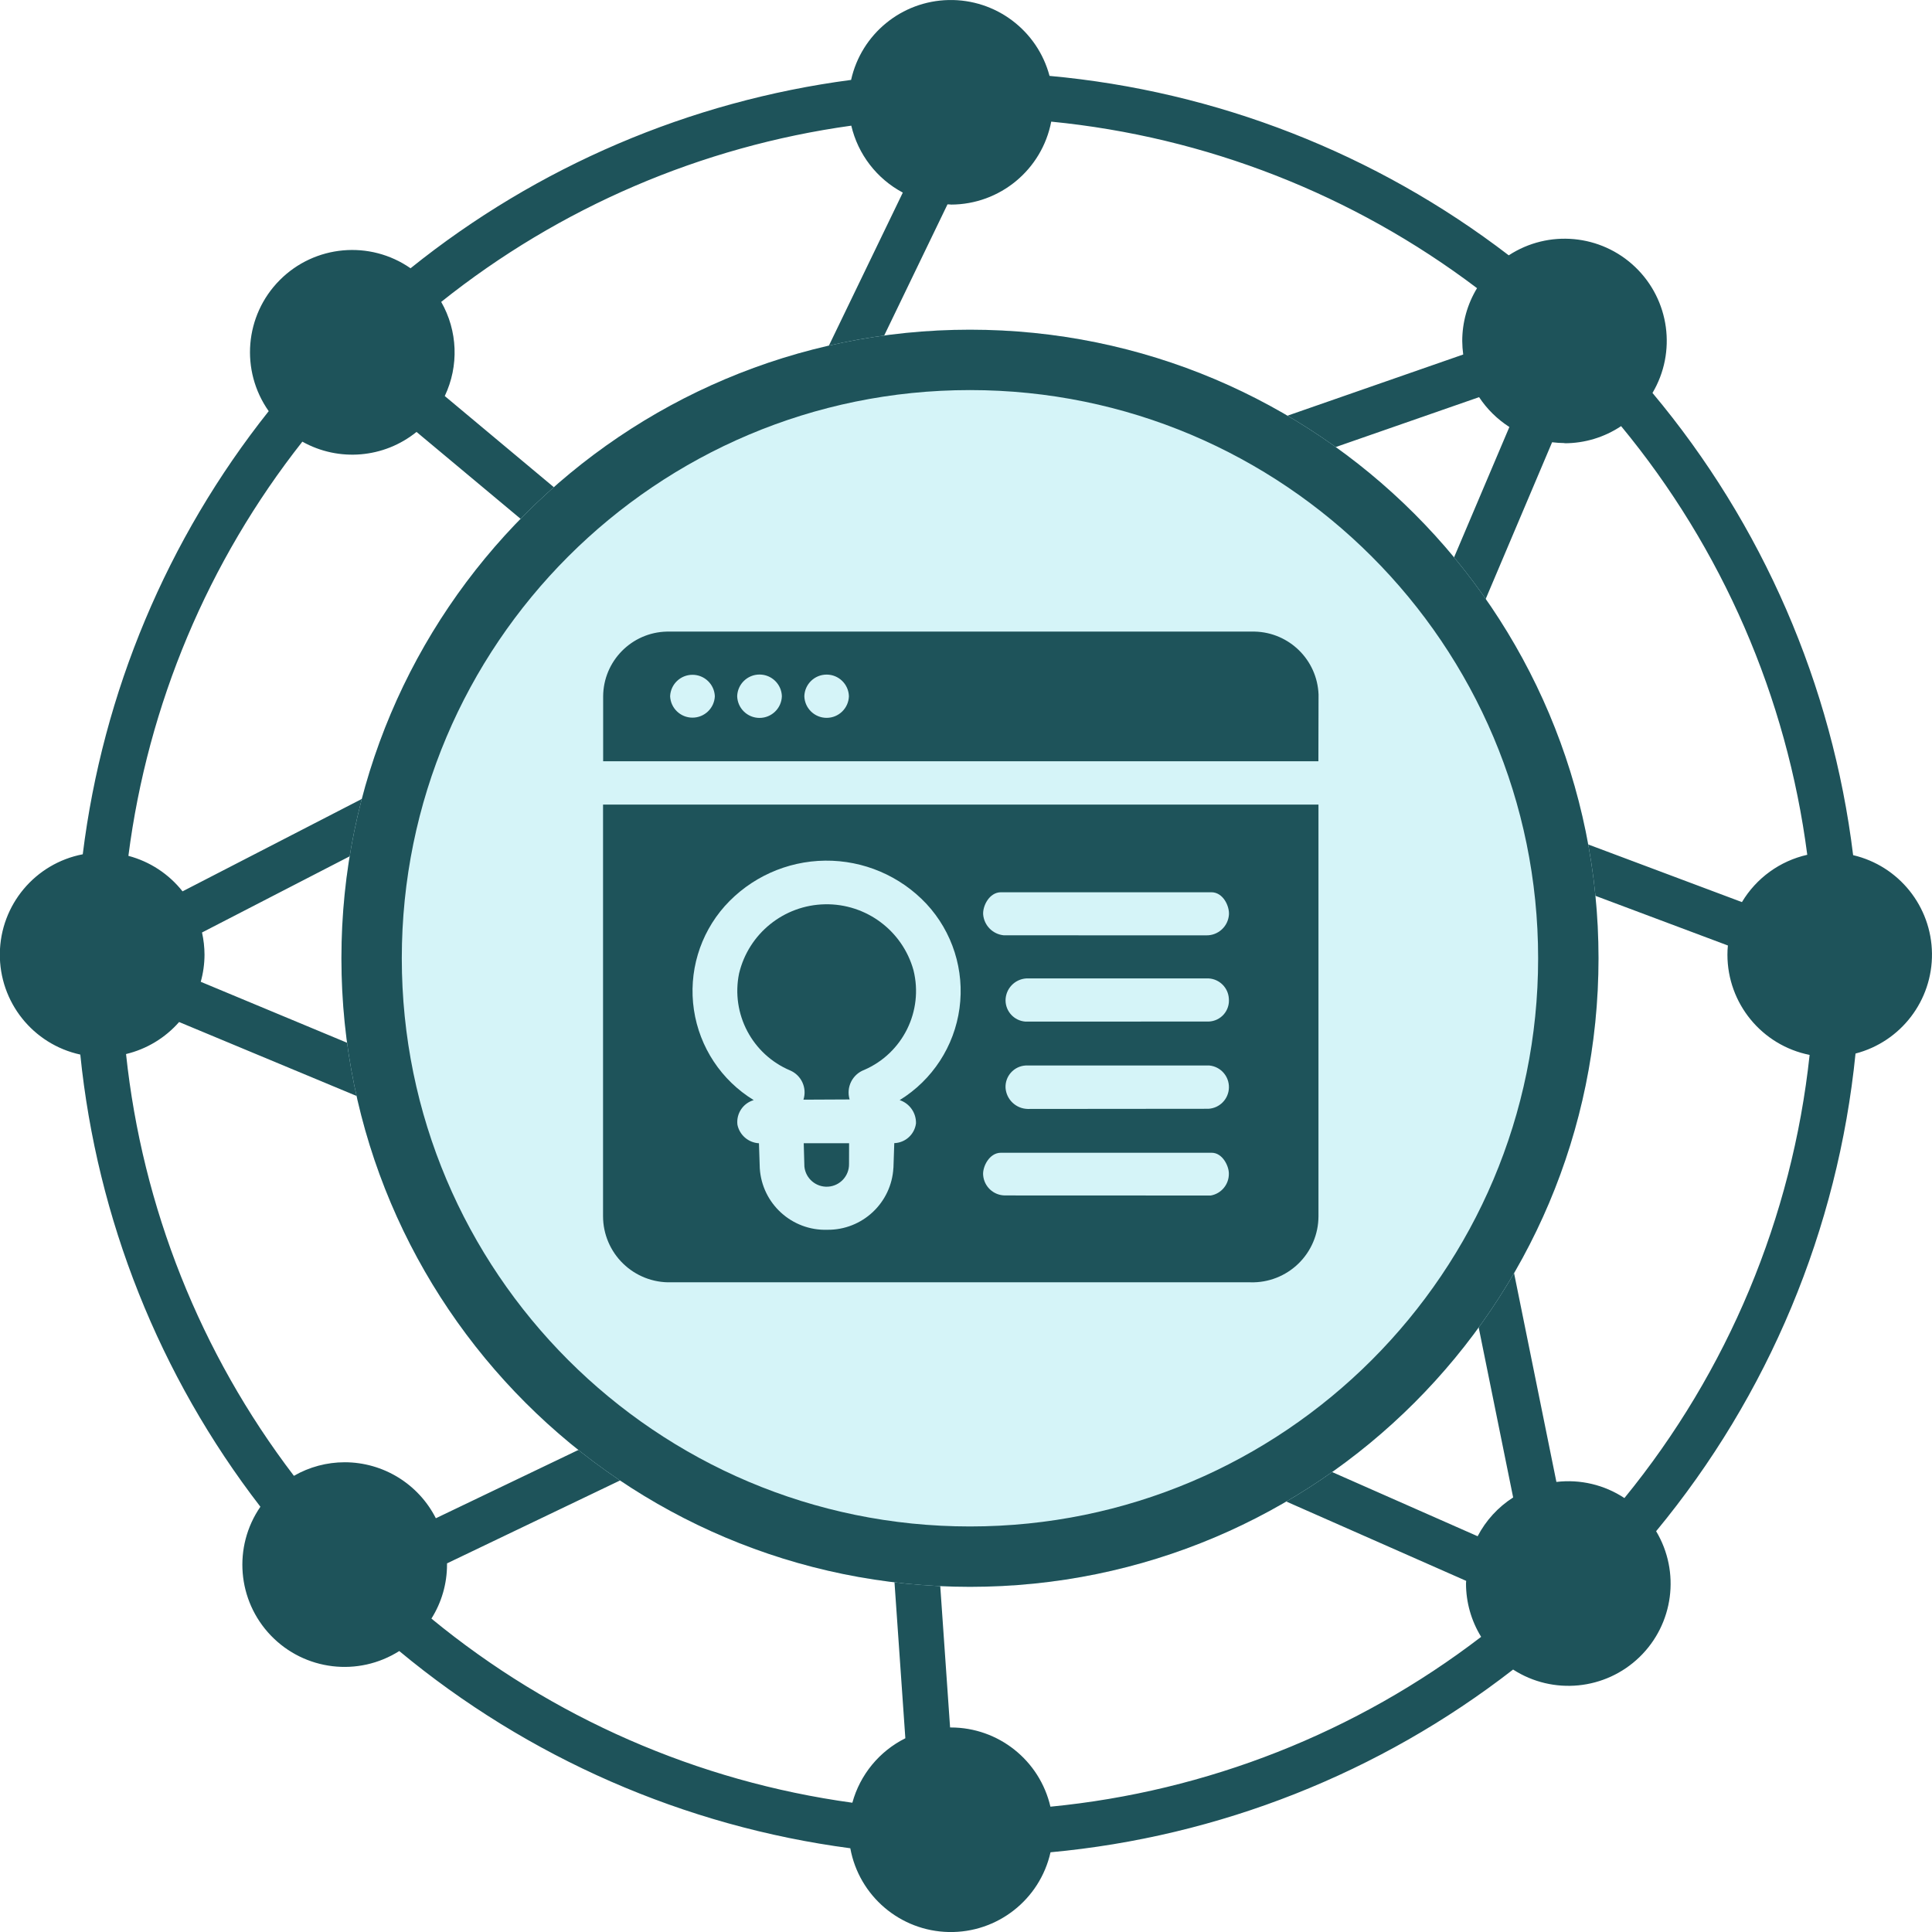
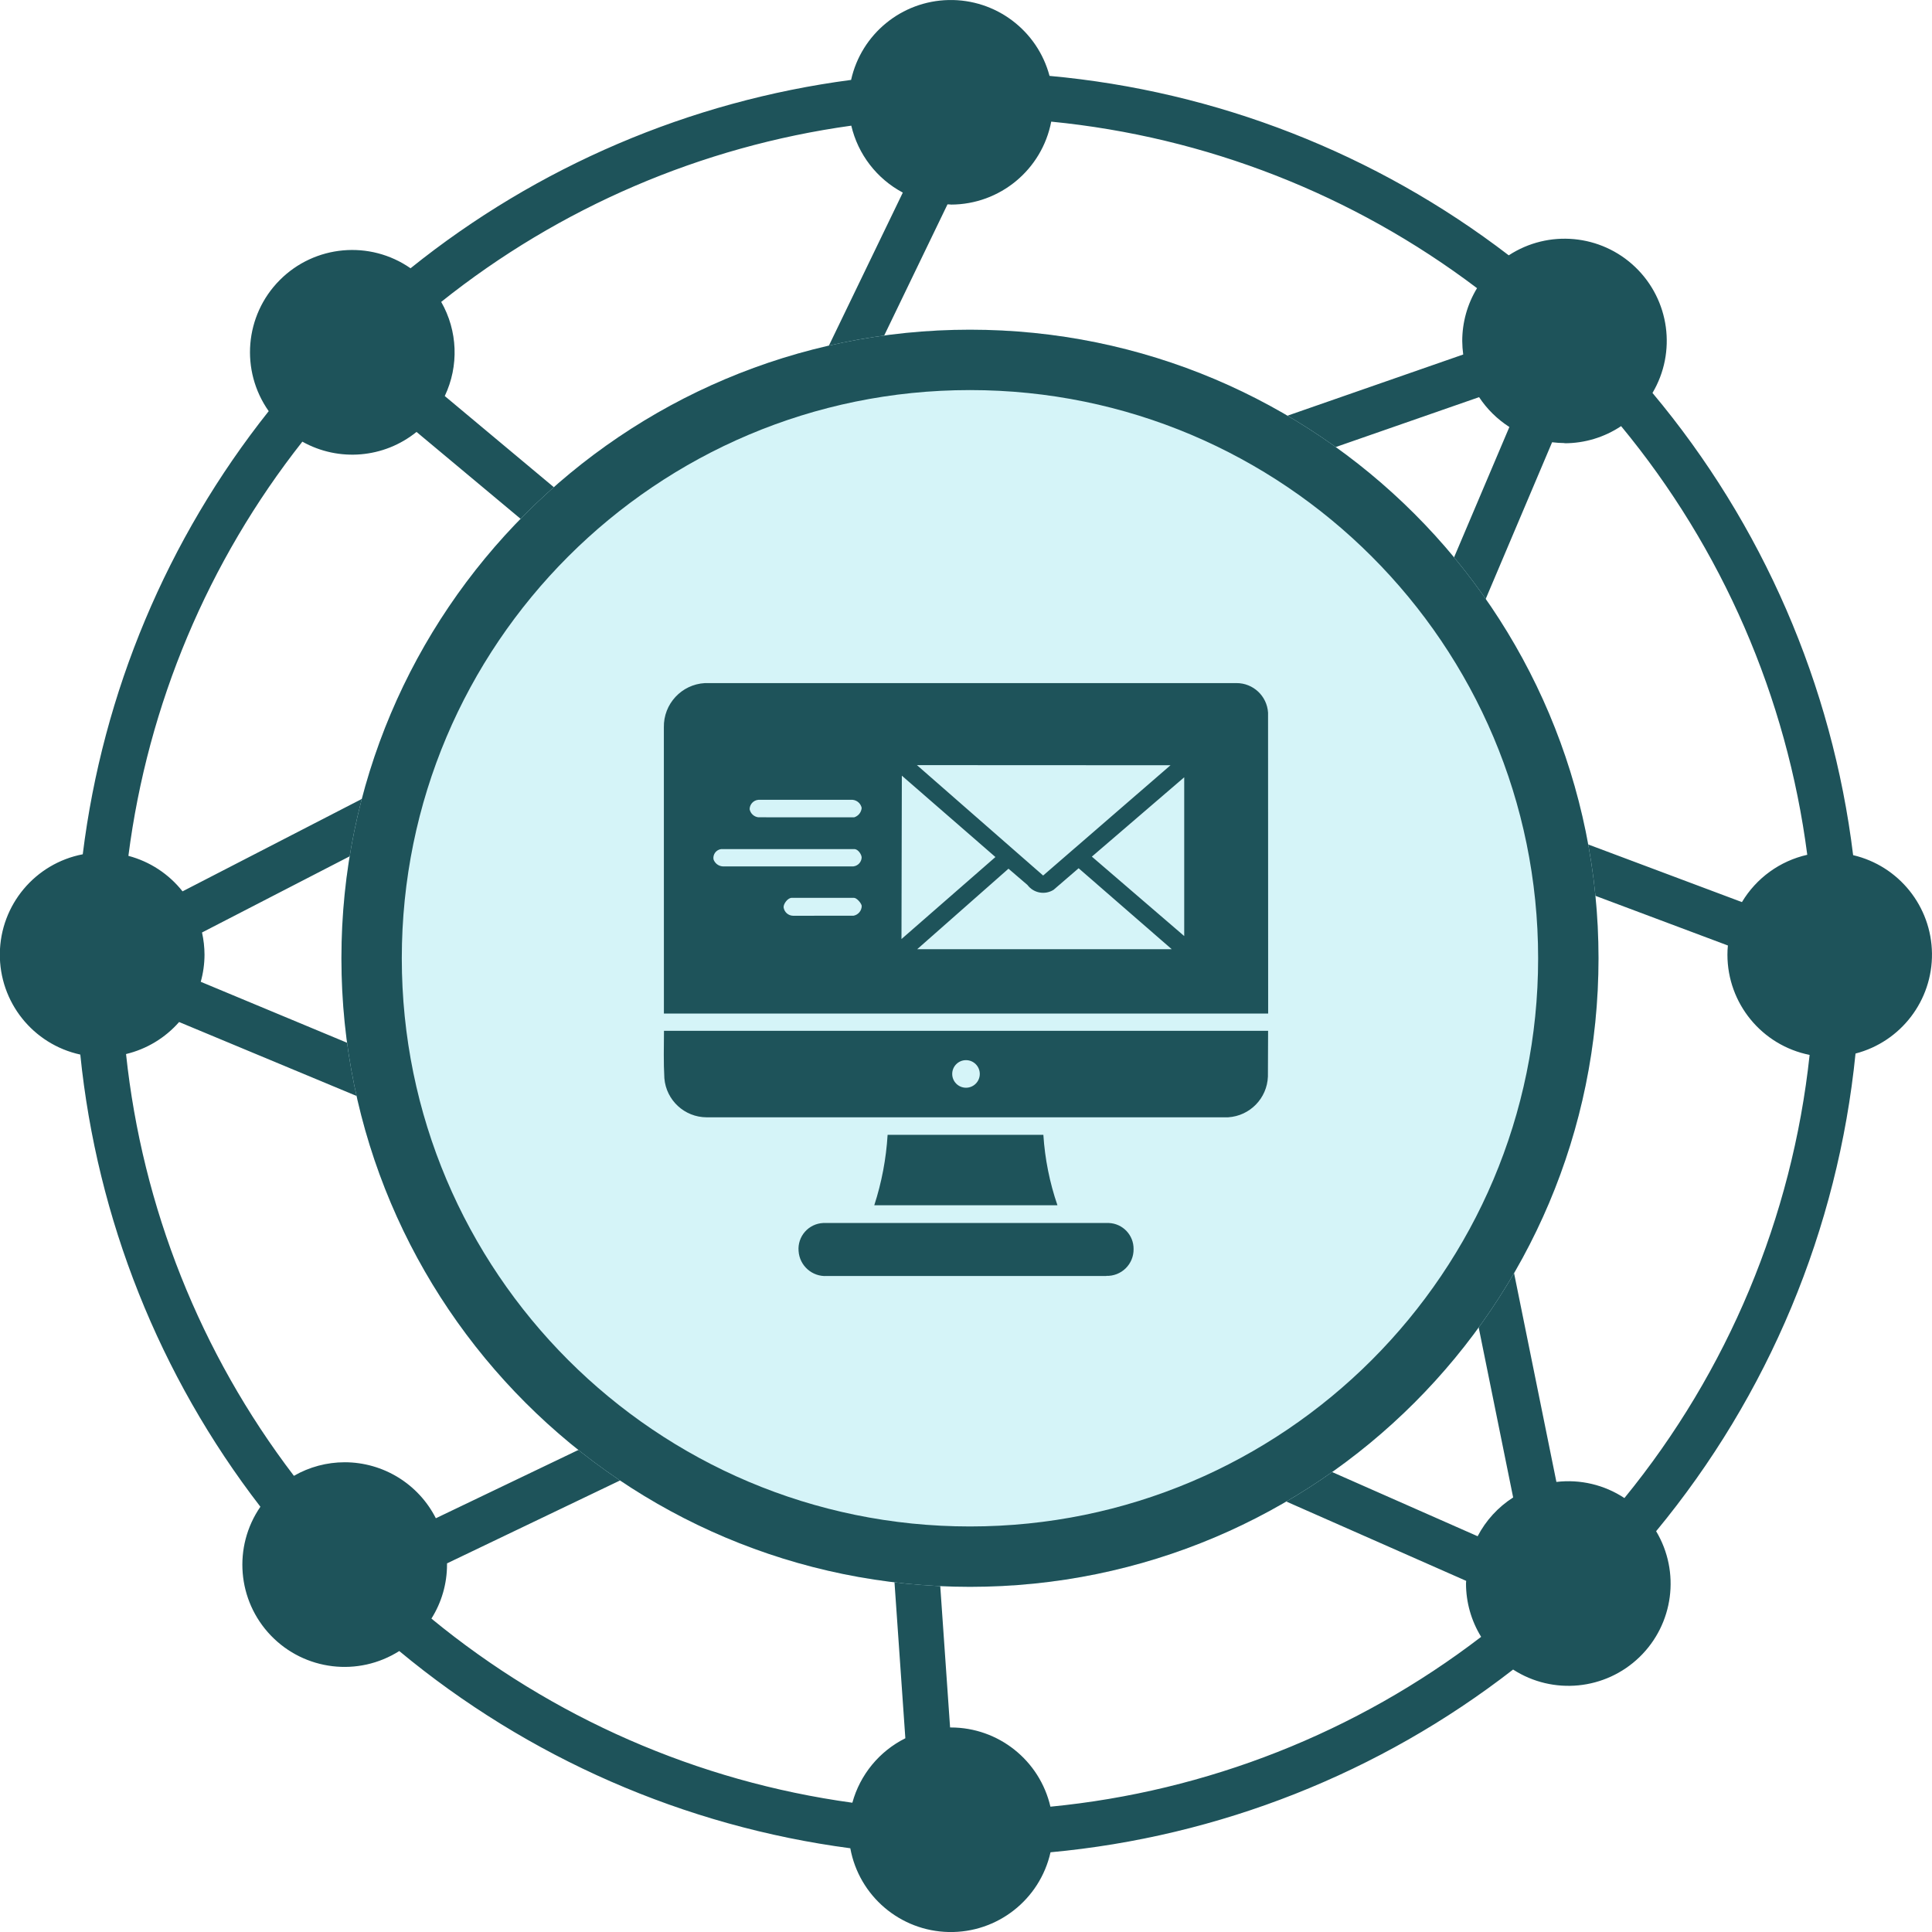
<svg xmlns="http://www.w3.org/2000/svg" width="96" height="96" viewBox="0 0 96 96">
  <defs>
    <clipPath id="clip-path">
      <rect id="Rectángulo_454829" data-name="Rectángulo 454829" width="96" height="96" fill="#1e535a" />
    </clipPath>
    <clipPath id="clip-path-2">
-       <rect id="Rectángulo_461565" data-name="Rectángulo 461565" width="35.553" height="32.334" fill="#1e535a" />
+       <rect id="Rectángulo_463126" data-name="Rectángulo 463126" width="30.029" height="29.464" fill="#1e535a" />
    </clipPath>
  </defs>
  <g id="Grupo_1212998" data-name="Grupo 1212998" transform="translate(-1481 -8562.5)">
    <g id="Grupo_1177591" data-name="Grupo 1177591" transform="translate(1481 8562.5)">
      <g id="Grupo_1177589" data-name="Grupo 1177589" transform="translate(0 0)">
        <g id="Grupo_1177587" data-name="Grupo 1177587" clip-path="url(#clip-path)">
          <path id="Trazado_997422" data-name="Trazado 997422" d="M92.081,42.491a44.136,44.136,0,0,0-9.97-22.967,5.076,5.076,0,0,0-7.142-6.838A44.071,44.071,0,0,0,52.151,3.77a5.077,5.077,0,0,0-9.861.2A44.132,44.132,0,0,0,20.4,13.329a5.079,5.079,0,0,0-7.048,7.1A44.1,44.1,0,0,0,4.112,42.448,5.08,5.08,0,0,0,3.99,52.4a44.082,44.082,0,0,0,8.949,22.468,5.078,5.078,0,0,0,6.9,7.17,44.128,44.128,0,0,0,22.412,9.8,5.078,5.078,0,0,0,9.949.2,44.091,44.091,0,0,0,22.985-9.08,5.077,5.077,0,0,0,7.107-6.874A44.147,44.147,0,0,0,92.2,52.349a5.078,5.078,0,0,0-.119-9.858M77.74,22.024a5.05,5.05,0,0,0,2.812-.851,41.913,41.913,0,0,1,9.25,21.3,5.086,5.086,0,0,0-3.246,2.351l-12.98-4.867c.01-.142.02-.286.02-.433a5.079,5.079,0,0,0-2.151-4.15l5.678-13.4a5.5,5.5,0,0,0,.616.041M75,21.216,69.354,34.523a5.026,5.026,0,0,0-5.594,3.23L40.279,32.344a4.941,4.941,0,0,0-.106-1.011l33.322-11.6A5.1,5.1,0,0,0,75,21.216M47.246,10.165a5.083,5.083,0,0,0,4.989-4.122,41.844,41.844,0,0,1,21.158,8.275,5.054,5.054,0,0,0-.735,2.625,5.335,5.335,0,0,0,.048.671L39.217,29.273a5.1,5.1,0,0,0-.92-.92l8.784-18.2c.056,0,.109.008.165.008M42.3,6.243A5.083,5.083,0,0,0,44.86,9.569L36.248,27.4a5.1,5.1,0,0,0-1.049-.109,5.045,5.045,0,0,0-2.9.91L22.1,19.678A5.052,5.052,0,0,0,21.923,15,41.877,41.877,0,0,1,42.3,6.243M10.041,46.332,31.153,35.442a5.064,5.064,0,0,0,4.006,2.014l7.236,23.129a5.166,5.166,0,0,0-1.12,1.239l-31.3-13.04a5.048,5.048,0,0,0,.187-1.348,5.107,5.107,0,0,0-.124-1.1m4.986-24.391a5.079,5.079,0,0,0,5.673-.484l10.079,8.417a5.068,5.068,0,0,0-.56,3.512L9.07,44.29A5.081,5.081,0,0,0,6.38,42.526a41.859,41.859,0,0,1,8.647-20.585m2.1,50.717a5.067,5.067,0,0,0-2.523.674A41.822,41.822,0,0,1,6.263,52.374,5.087,5.087,0,0,0,8.9,50.783l31.609,13.17a5.45,5.45,0,0,0-.041.611,5.081,5.081,0,0,0,.3,1.718L21.657,75.44a5.081,5.081,0,0,0-4.528-2.782M42.349,89.575a41.919,41.919,0,0,1-20.912-9.149,5.029,5.029,0,0,0,.775-2.686l0-.058L42,68.2A5.082,5.082,0,0,0,43.8,69.329l1.186,17.043a5.082,5.082,0,0,0-2.632,3.2m2.105-29.97-7.081-22.64a5.089,5.089,0,0,0,2.415-2.415L63.459,40a5.052,5.052,0,0,0,.808,2.311L48.032,60.13a5.019,5.019,0,0,0-3.577-.524m7.74,30.167a5.081,5.081,0,0,0-4.948-3.937l-.038,0L46.081,69.62a5.073,5.073,0,0,0,3.106-1.507L72.853,78.551c0,.046-.008.086-.008.132a5.057,5.057,0,0,0,.752,2.65,41.841,41.841,0,0,1-21.4,8.439M73.423,76.334,50.373,66.165a5.052,5.052,0,0,0-.666-4.52L65.893,43.877a5.052,5.052,0,0,0,2.622.735,5.594,5.594,0,0,0,.623-.041l6.05,29.836a5.071,5.071,0,0,0-1.766,1.928m7.292-1.9a5.051,5.051,0,0,0-3.377-.8L71.285,43.788a5.1,5.1,0,0,0,1.6-1.672L85.858,46.98a4.506,4.506,0,0,0-.023.456,5.08,5.08,0,0,0,4.084,4.981,41.876,41.876,0,0,1-9.2,22.017" transform="translate(0 0.001)" fill="#1e535a" />
        </g>
      </g>
    </g>
    <g id="Elipse_13614" data-name="Elipse 13614" transform="translate(1497.965 8578.883)" fill="#d5f4f8" stroke="#1e535a" stroke-width="3">
      <ellipse cx="31.232" cy="31.233" rx="31.232" ry="31.233" stroke="none" />
      <ellipse cx="31.232" cy="31.233" rx="29.732" ry="29.733" fill="none" />
    </g>
-     <g id="Grupo_1212036" data-name="Grupo 1212036" transform="translate(1510.965 8593.883)">
-       <g id="Grupo_1212035" data-name="Grupo 1212035" clip-path="url(#clip-path-2)">
-         <path id="Trazado_1276364" data-name="Trazado 1276364" d="M32.176,108.13H3.375A3.289,3.289,0,0,1,0,104.848L0,84.393H35.549l0,20.455a3.289,3.289,0,0,1-3.375,3.283M14.43,102.441l.041-1.226a1.127,1.127,0,0,0,1.079-.98,1.187,1.187,0,0,0-.81-1.158,6.364,6.364,0,0,0,1.327-9.754,6.8,6.8,0,0,0-10.017.112,6.354,6.354,0,0,0,1.437,9.642,1.134,1.134,0,0,0-.81,1.221,1.155,1.155,0,0,0,1.07.923l.041,1.243a3.261,3.261,0,0,0,3.356,3.056,3.256,3.256,0,0,0,3.284-3.08M29.974,90.89A1.108,1.108,0,0,0,31.1,89.866c.032-.419-.283-1.116-.871-1.117l-10.457,0c-.577,0-.914.679-.884,1.106a1.137,1.137,0,0,0,1.026,1.033Zm.122,4.283a1.042,1.042,0,0,0,1-1.142,1.068,1.068,0,0,0-.994-1H21.028A1.1,1.1,0,0,0,20,94.12a1.065,1.065,0,0,0,.989,1.056Zm-.015,4.335a1.079,1.079,0,0,0,.047-2.151H21a1.062,1.062,0,0,0-1,1.115A1.129,1.129,0,0,0,21.1,99.516Zm.115,4.31a1.088,1.088,0,0,0,.9-1.1c0-.359-.308-1.025-.857-1.025H19.769c-.583,0-.92.707-.882,1.111a1.094,1.094,0,0,0,1.082,1.01Z" transform="translate(0 -75.796)" fill="#1e535a" />
-         <path id="Trazado_1276365" data-name="Trazado 1276365" d="M35.554,6.443H.014l0-3.217A3.239,3.239,0,0,1,3.177,0H32.391a3.251,3.251,0,0,1,3.171,3.129ZM5.564,3.211a1.112,1.112,0,0,0-2.222,0,1.112,1.112,0,0,0,2.222,0m3.331,0a1.111,1.111,0,0,0-2.221,0,1.111,1.111,0,0,0,2.221,0m3.331,0a1.108,1.108,0,0,0-2.215,0,1.108,1.108,0,0,0,2.215,0" transform="translate(-0.009 0.001)" fill="#1e535a" />
-         <path id="Trazado_1276366" data-name="Trazado 1276366" d="M71,142.708l-2.294.011a1.186,1.186,0,0,0-.659-1.451,4.294,4.294,0,0,1-2.54-4.819,4.476,4.476,0,0,1,8.668-.157,4.274,4.274,0,0,1-2.447,4.947A1.2,1.2,0,0,0,71,142.708" transform="translate(-58.748 -119.46)" fill="#1e535a" />
-         <path id="Trazado_1276367" data-name="Trazado 1276367" d="M100.147,250.614a1.112,1.112,0,0,1-2.218.134l-.033-1.162h2.254Z" transform="translate(-87.924 -224.162)" fill="#1e535a" />
+     <g id="Grupo_1213530" data-name="Grupo 1213530" transform="translate(1513.985 8596.442)">
+       <g id="Grupo_1213529" data-name="Grupo 1213529" clip-path="url(#clip-path-2)">
+         <path id="Trazado_1280487" data-name="Trazado 1280487" d="M30.052,16.42H.027L.025,2.2A2.16,2.16,0,0,1,2.066,0h26.41a1.568,1.568,0,0,1,1.571,1.472ZM25.2,4.082,12.6,4.076l6.271,5.486Zm-8.7,4.561L11.85,4.6l-.018,8.118Zm9.381,3.927,0-7.89L21.292,8.623Zm-16.4-5.9A.53.53,0,0,0,9.854,6.2.509.509,0,0,0,9.4,5.8l-4.68,0a.473.473,0,0,0-.433.468.5.5,0,0,0,.43.4ZM9.444,9.108a.464.464,0,0,0,.409-.439c0-.151-.177-.42-.361-.42H2.869a.443.443,0,0,0-.378.508.521.521,0,0,0,.467.352Zm7.705.115-4.536,4H25.261L20.634,9.2l-1.243,1.071a.976.976,0,0,1-1.3-.24Zm-7.7,2.336a.5.5,0,0,0,.408-.489c-.021-.138-.247-.4-.39-.4H6.381c-.205,0-.42.307-.406.474a.484.484,0,0,0,.47.417Z" transform="translate(-0.023)" fill="#1e535a" />
+         <path id="Trazado_1280488" data-name="Trazado 1280488" d="M28.045,192.5H2.127a2.115,2.115,0,0,1-2.1-1.937c-.045-.8-.024-1.583-.019-2.36H30.026l-.009,2.271a2.109,2.109,0,0,1-1.971,2.025M15.7,190.345a.685.685,0,1,0-.685.685.685.685,0,0,0,.685-.685" transform="translate(0 -170.924)" fill="#1e535a" />
+         <path id="Trazado_1280489" data-name="Trazado 1280489" d="M88.181,294.806l-13.892,0a1.33,1.33,0,0,1-1.4-1.243,1.286,1.286,0,0,1,1.222-1.391h14.2a1.281,1.281,0,0,1,1.224,1.3,1.312,1.312,0,0,1-1.353,1.327" transform="translate(-66.193 -265.344)" fill="#1e535a" />
+         <path id="Trazado_1280490" data-name="Trazado 1280490" d="M122.986,247.915h-9.105a14.106,14.106,0,0,0,.663-3.5h7.739a13.42,13.42,0,0,0,.7,3.5" transform="translate(-103.424 -221.968)" fill="#1e535a" />
      </g>
    </g>
  </g>
</svg>
